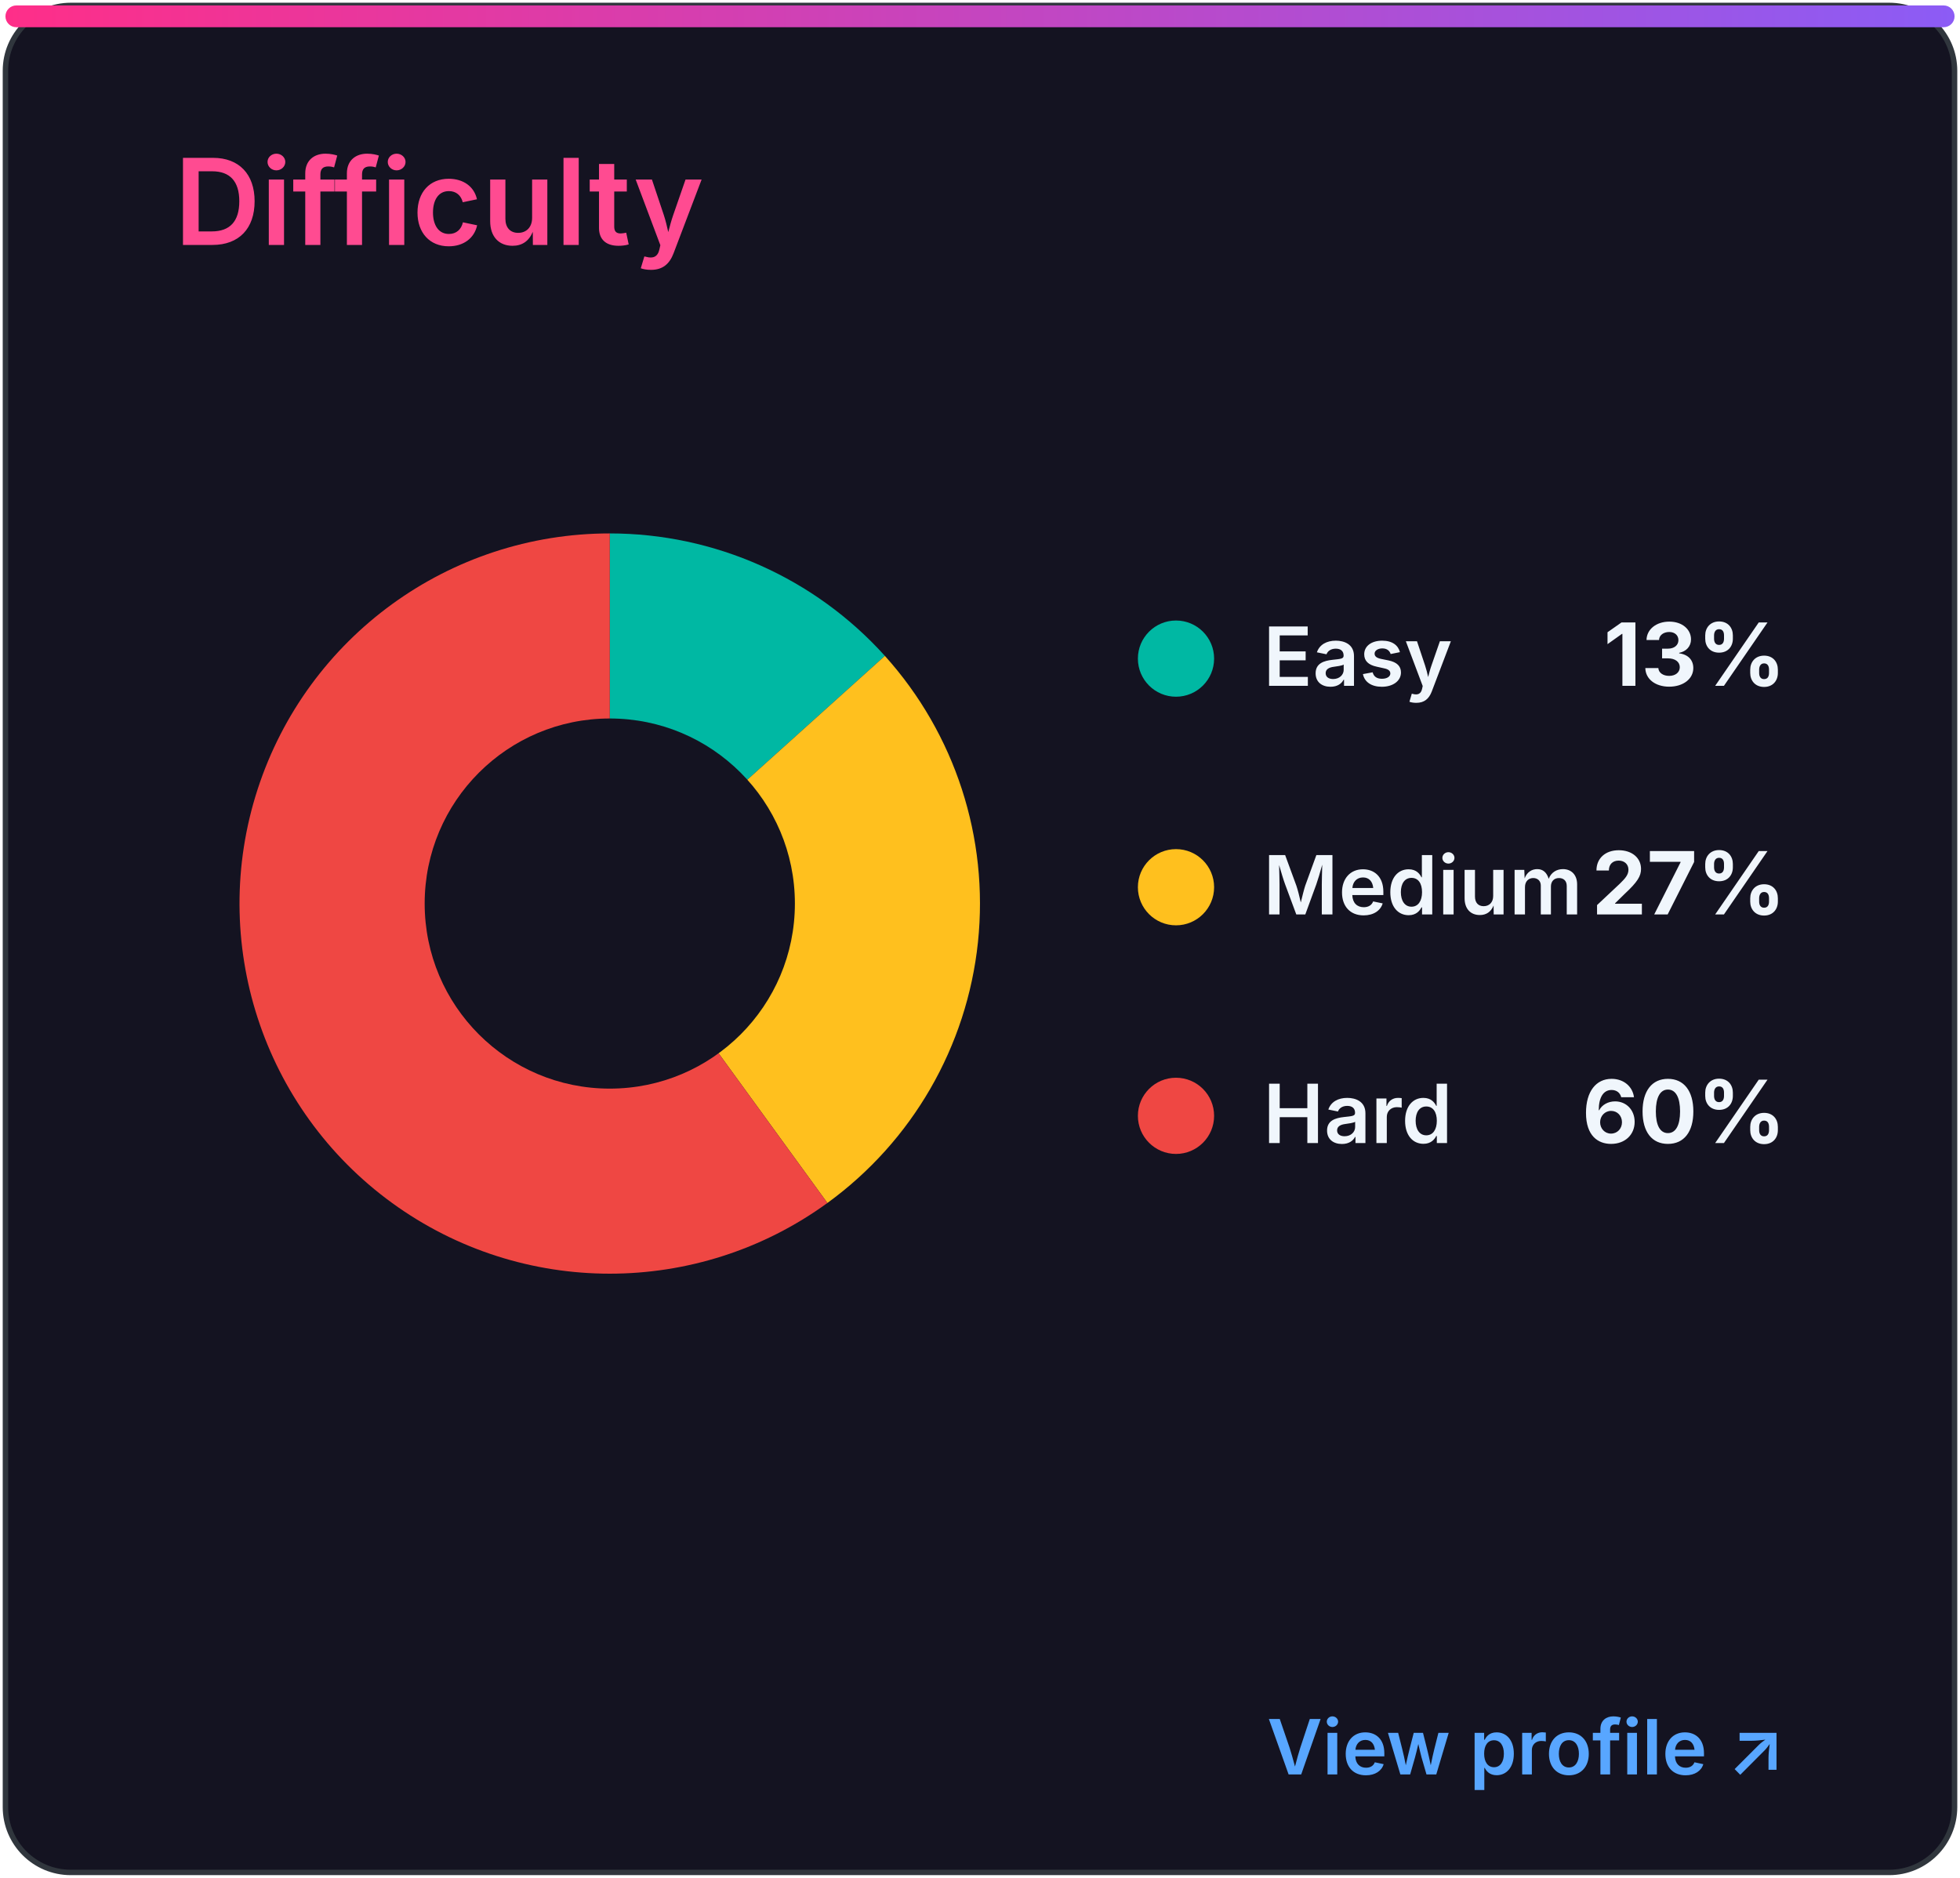
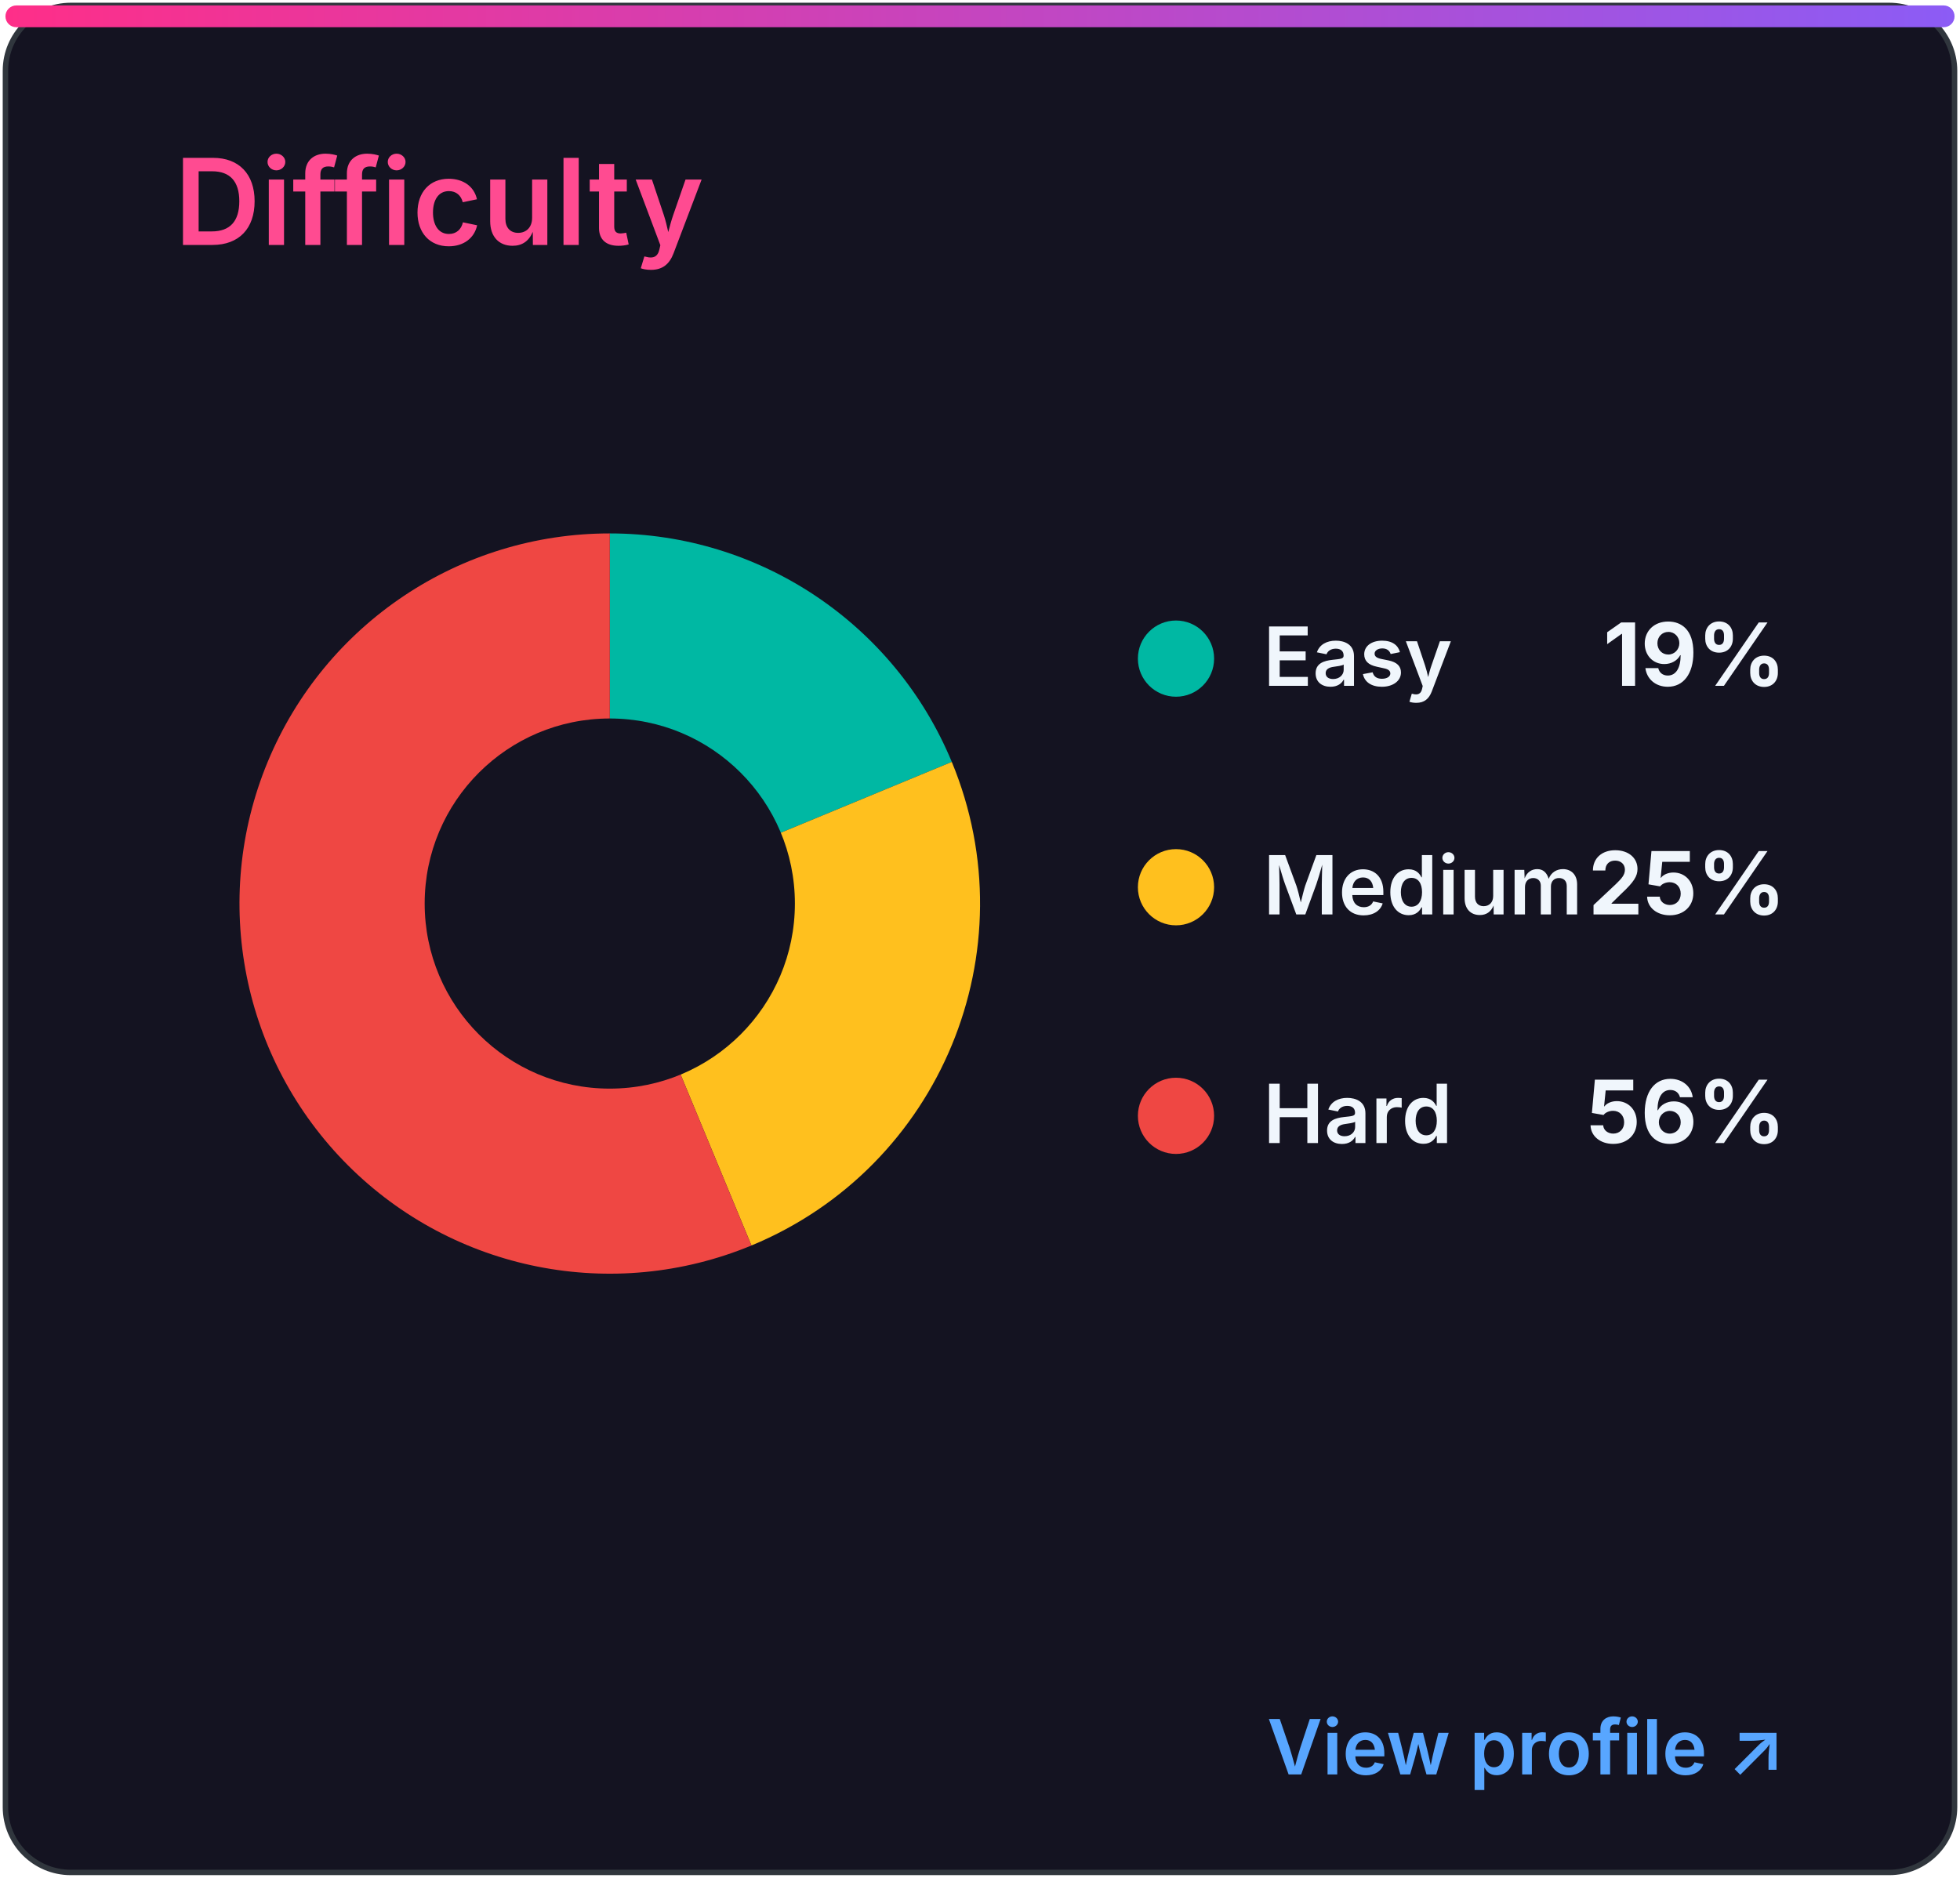
<svg xmlns="http://www.w3.org/2000/svg" width="360" height="345" viewBox="0 0 360 345" role="img" aria-labelledby="title desc">
  <defs>
    <linearGradient id="accent" x1="0" x2="1">
      <stop stop-color="#ff2e88" />
      <stop offset="1" stop-color="#8b5cf6" />
    </linearGradient>
    <clipPath id="bar">
      <rect x="32" y="82" width="296" height="8" rx="4" />
    </clipPath>
    <style>
.heading{font:600 22px -apple-system,BlinkMacSystemFont,'Segoe UI',sans-serif;fill:#ff4b91}
.eyebrow{font:600 10px -apple-system,BlinkMacSystemFont,'Segoe UI',sans-serif;letter-spacing:1.2px;fill:#8b949e}
.total{font:700 52px -apple-system,BlinkMacSystemFont,'Segoe UI',sans-serif;fill:#f0f6fc}
.metric{font:600 15px -apple-system,BlinkMacSystemFont,'Segoe UI',sans-serif;fill:#f0f6fc}
.count{font:700 16px -apple-system,BlinkMacSystemFont,'Segoe UI',sans-serif;fill:#f0f6fc}
.muted{font:500 13px -apple-system,BlinkMacSystemFont,'Segoe UI',sans-serif;fill:#8b949e}
.language{font:700 31px -apple-system,BlinkMacSystemFont,'Segoe UI',sans-serif;fill:#f0f6fc}
.link{font:600 14px -apple-system,BlinkMacSystemFont,'Segoe UI',sans-serif;fill:#58a6ff}
</style>
  </defs>
  <rect x="1" y="1" width="358" height="343" rx="12" fill="#141321" stroke="#30363d" />
  <rect x="1" y="1" width="358" height="4" rx="2" fill="url(#accent)" />
  <text x="32" y="45" class="heading">Difficulty</text>
-   <path d="M 112 166 L 112.00 98.00 A 68 68 0 0 1 162.53 120.50 Z" fill="#00b8a3" />
-   <path d="M 112 166 L 162.53 120.50 A 68 68 0 0 1 151.97 221.01 Z" fill="#ffc01e" />
-   <path d="M 112 166 L 151.97 221.01 A 68 68 0 1 1 112.00 98.00 Z" fill="#ef4743" />
+   <path d="M 112 166 L 112.00 98.00 A 68 68 0 0 1 174.82 139.98 Z" fill="#00b8a3" />
+   <path d="M 112 166 L 174.82 139.98 A 68 68 0 0 1 138.02 228.82 Z" fill="#ffc01e" />
+   <path d="M 112 166 L 138.02 228.82 A 68 68 0 1 1 112.00 98.00 Z" fill="#ef4743" />
  <circle cx="112" cy="166" r="34" fill="#141321" />
  <circle cx="216" cy="121" r="7" fill="#00b8a3" />
  <text x="232" y="126" class="metric">Easy</text>
-   <text x="328" y="126" class="count" text-anchor="end">13%</text>
+   <text x="328" y="126" class="count" text-anchor="end">19%</text>
  <circle cx="216" cy="163" r="7" fill="#ffc01e" />
  <text x="232" y="168" class="metric">Medium</text>
-   <text x="328" y="168" class="count" text-anchor="end">27%</text>
+   <text x="328" y="168" class="count" text-anchor="end">25%</text>
  <circle cx="216" cy="205" r="7" fill="#ef4743" />
  <text x="232" y="210" class="metric">Hard</text>
-   <text x="328" y="210" class="count" text-anchor="end">60%</text>
+   <text x="328" y="210" class="count" text-anchor="end">56%</text>
  <text x="328" y="326" class="link" text-anchor="end">View profile ↗</text>
</svg>
